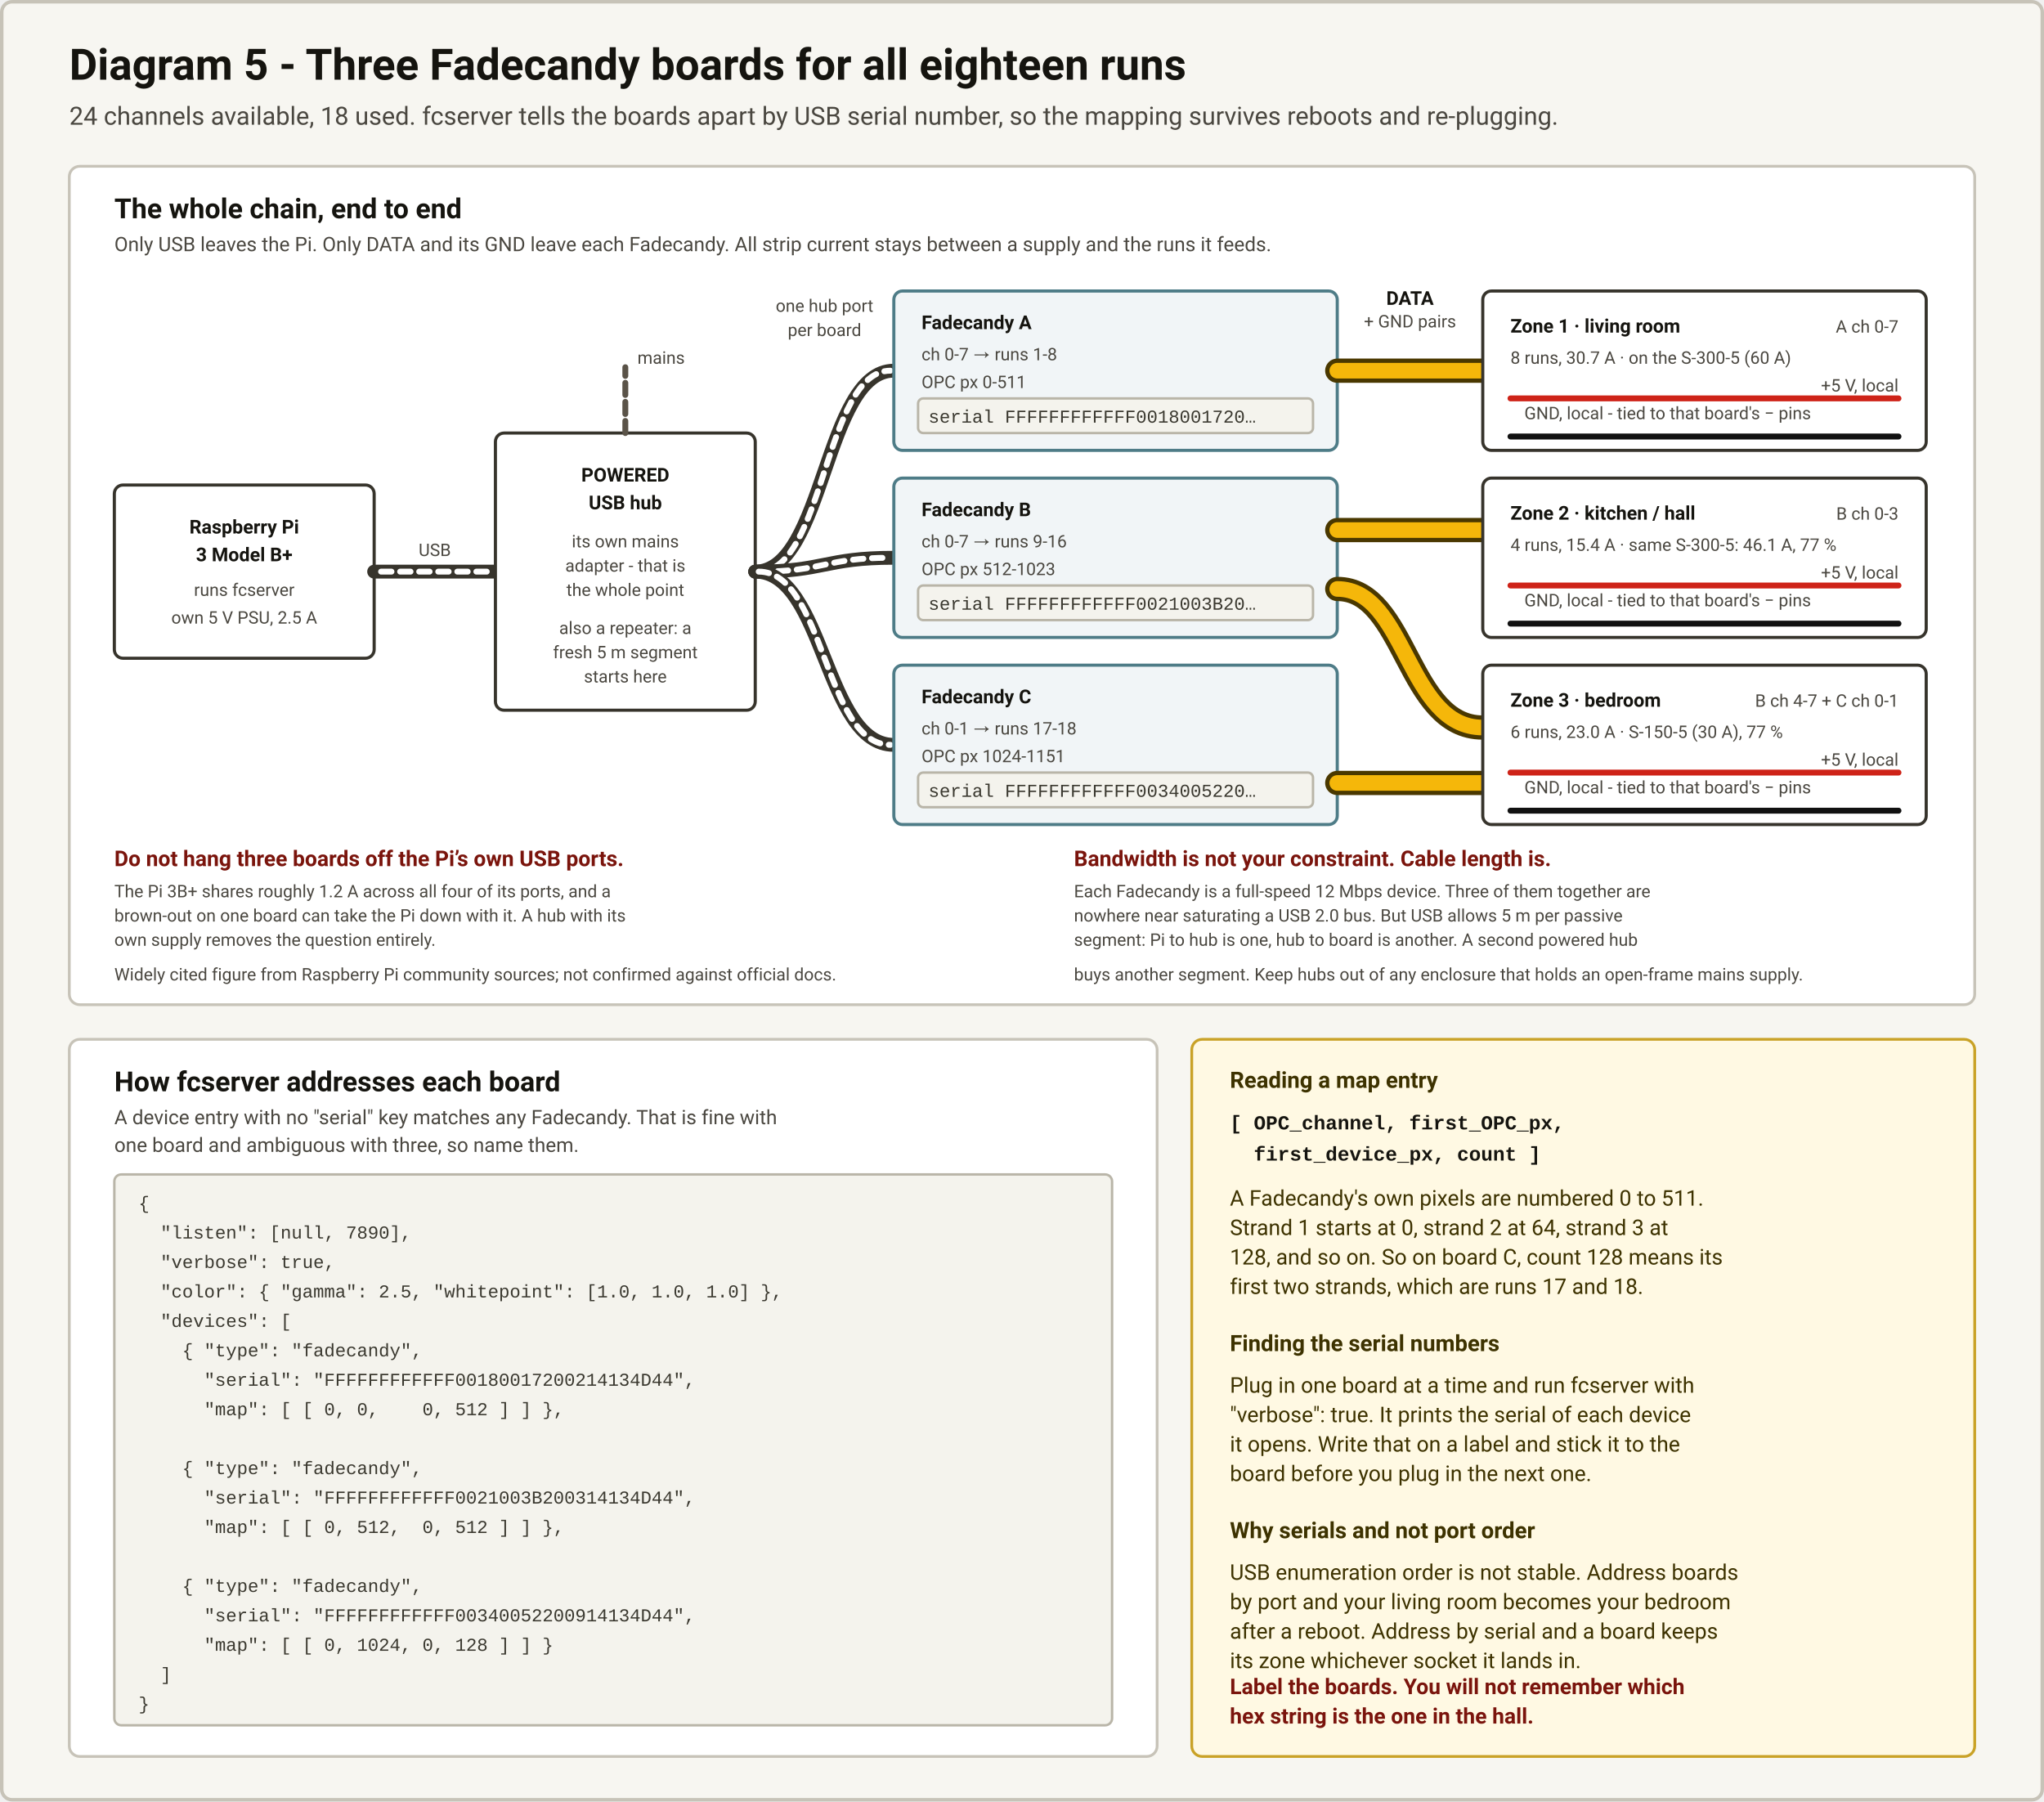
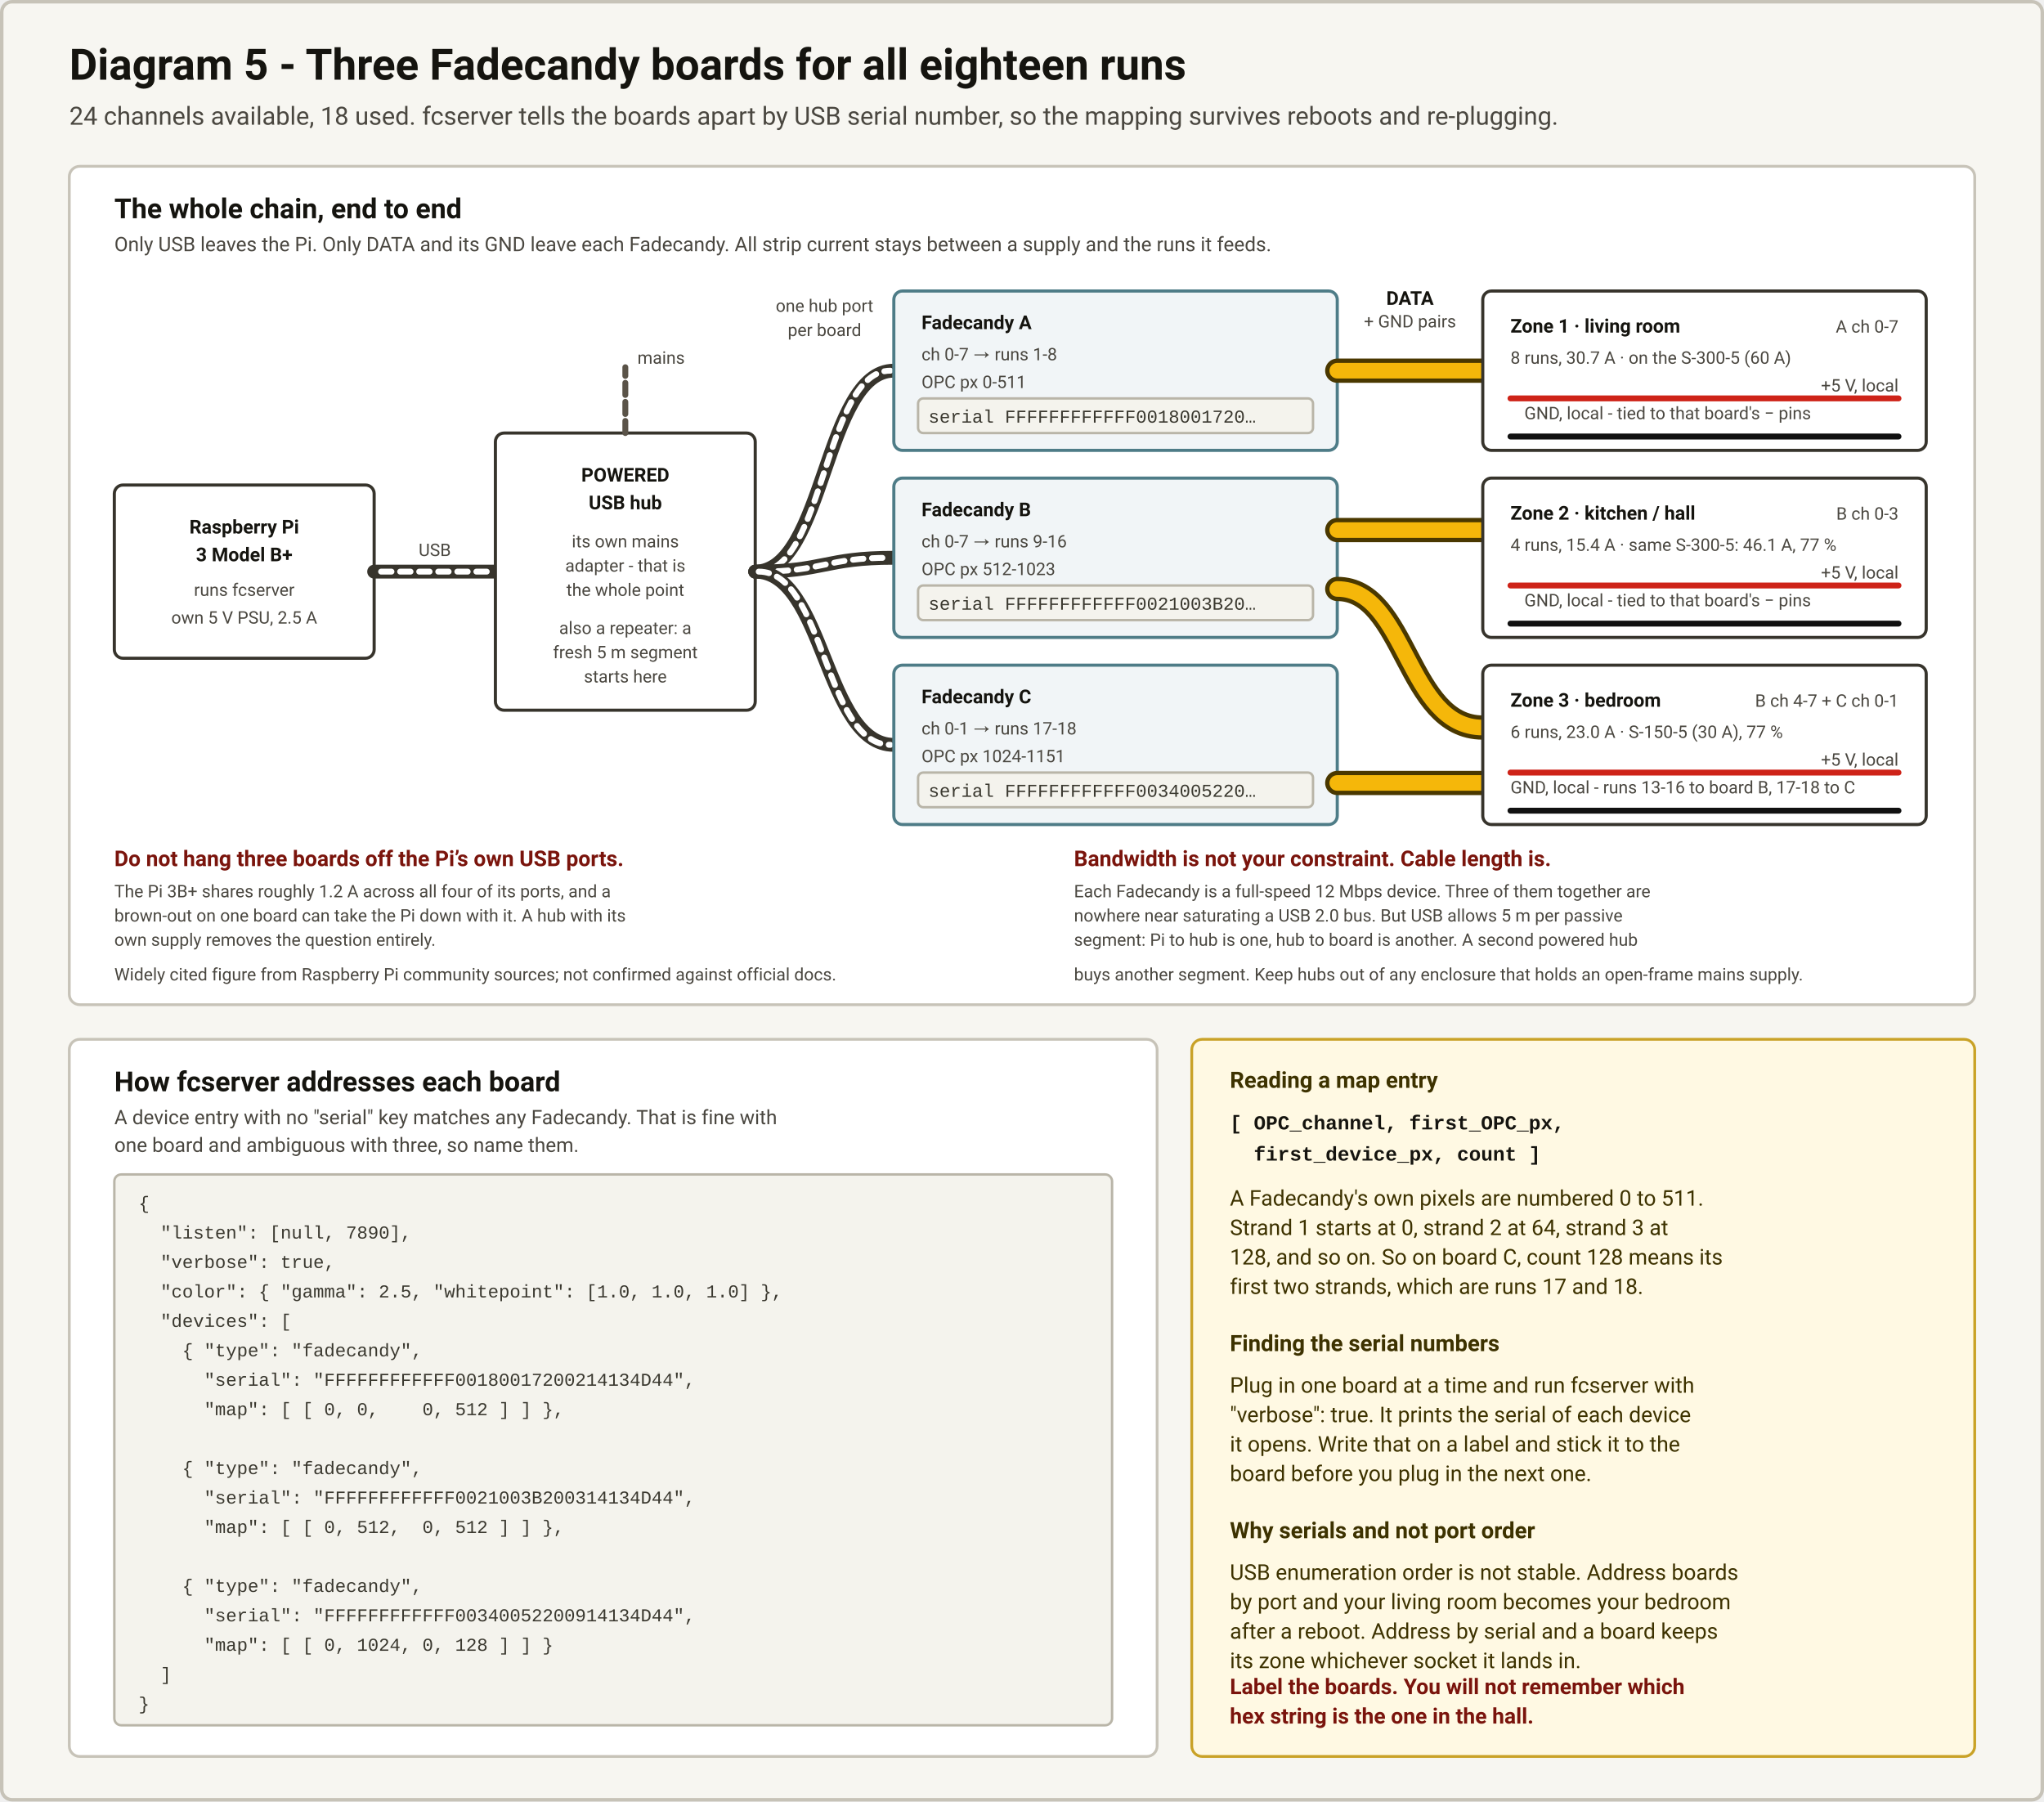
<svg xmlns="http://www.w3.org/2000/svg" viewBox="0 0 1180 1040" width="1180" height="1040" role="img" aria-labelledby="t5 d5">
  <style>
    .bg     { fill:#F7F6F1; stroke:#C7C3B8; stroke-width:2; }
    .ttl    { font:700 25px ui-sans-serif,system-ui,'Segoe UI',Roboto,Helvetica,Arial,sans-serif; fill:#15140F; }
    .sub    { font:400 14.5px ui-sans-serif,system-ui,'Segoe UI',Roboto,Helvetica,Arial,sans-serif; fill:#4A4740; }
    .lbls   { font:400 11.5px ui-sans-serif,system-ui,'Segoe UI',Roboto,Helvetica,Arial,sans-serif; fill:#4A4740; }
    .tiny   { font:400 10px ui-sans-serif,system-ui,'Segoe UI',Roboto,Helvetica,Arial,sans-serif; fill:#4A4740; }
    .wlbl   { font:700 11px ui-sans-serif,system-ui,'Segoe UI',Roboto,Helvetica,Arial,sans-serif; fill:#15140F; }
    .panttl { font:700 16px ui-sans-serif,system-ui,'Segoe UI',Roboto,Helvetica,Arial,sans-serif; fill:#15140F; }
    .mono   { font:600 11.5px ui-monospace,'SFMono-Regular',Consolas,'Liberation Mono',monospace; fill:#15140F; }
    .monos  { font:400 10.5px ui-monospace,'SFMono-Regular',Consolas,'Liberation Mono',monospace; fill:#3A382F; }

    .pan    { fill:#FFFFFF; stroke:#C7C3B8; stroke-width:1.6; }
    .box    { fill:#FFFFFF; stroke:#37342C; stroke-width:1.8; }
    .fcb    { fill:#F1F5F7; stroke:#4E7C87; stroke-width:1.8; }
    .code   { fill:#F4F3ED; stroke:#B9B5A8; stroke-width:1.4; }

    .usbc   { stroke:#37342C; stroke-width:8; fill:none; stroke-linecap:round; stroke-linejoin:round; }
    .usb    { stroke:#FFFFFF; stroke-width:3.4; fill:none; stroke-linecap:round; stroke-linejoin:round; stroke-dasharray:6 5; }
    .datc   { stroke:#4A3800; stroke-width:14; fill:none; stroke-linecap:round; stroke-linejoin:round; }
    .dat    { stroke:#F5B70A; stroke-width:9; fill:none; stroke-linecap:round; stroke-linejoin:round; }
    .gnd    { stroke:#111111; stroke-width:3.4; fill:none; stroke-linecap:round; }
    .pwr    { stroke:#CE2318; stroke-width:3.4; fill:none; stroke-linecap:round; }
    .mains  { stroke:#5A5348; stroke-width:3.4; fill:none; stroke-linecap:round; stroke-dasharray:7 4; }

    .note   { fill:#FFF9E3; stroke:#C9A227; stroke-width:1.6; }
    .notet  { font:700 13px ui-sans-serif,system-ui,'Segoe UI',Roboto,Helvetica,Arial,sans-serif; fill:#3D3200; }
    .notep  { font:400 12.5px ui-sans-serif,system-ui,'Segoe UI',Roboto,Helvetica,Arial,sans-serif; fill:#3D3200; }
    .warnt  { font:700 12.5px ui-sans-serif,system-ui,'Segoe UI',Roboto,Helvetica,Arial,sans-serif; fill:#7A140C; }
  </style>
  <rect class="bg" x="1" y="1" width="1178" height="1038" rx="6" />
  <text class="ttl" x="40" y="46">Diagram 5 - Three Fadecandy boards for all eighteen runs</text>
  <text class="sub" x="40" y="72">24 channels available, 18 used. fcserver tells the boards apart by USB serial number, so the mapping survives reboots and re-plugging.</text>
  <rect class="pan" x="40" y="96" width="1100" height="484" rx="6" />
  <text class="panttl" x="66" y="126">The whole chain, end to end</text>
  <text class="lbls" x="66" y="145">Only USB leaves the Pi. Only DATA and its GND leave each Fadecandy. All strip current stays between a supply and the runs it feeds.</text>
  <rect class="box" x="66" y="280" width="150" height="100" rx="5" />
  <text class="wlbl" x="141" y="308" text-anchor="middle">Raspberry Pi</text>
  <text class="wlbl" x="141" y="324" text-anchor="middle">3 Model B+</text>
  <text class="tiny" x="141" y="344" text-anchor="middle">runs fcserver</text>
  <text class="tiny" x="141" y="360" text-anchor="middle">own 5 V PSU, 2.5 A</text>
  <path class="usbc" d="M 216 330 H 286" />
  <path class="usb" d="M 220 330 H 282" />
  <text class="tiny" x="251" y="321" text-anchor="middle">USB</text>
  <rect class="box" x="286" y="250" width="150" height="160" rx="5" />
  <text class="wlbl" x="361" y="278" text-anchor="middle">POWERED</text>
  <text class="wlbl" x="361" y="294" text-anchor="middle">USB hub</text>
  <text class="tiny" x="361" y="316" text-anchor="middle">its own mains</text>
  <text class="tiny" x="361" y="330" text-anchor="middle">adapter - that is</text>
  <text class="tiny" x="361" y="344" text-anchor="middle">the whole point</text>
  <text class="tiny" x="361" y="366" text-anchor="middle">also a repeater: a</text>
  <text class="tiny" x="361" y="380" text-anchor="middle">fresh 5 m segment</text>
  <text class="tiny" x="361" y="394" text-anchor="middle">starts here</text>
  <path class="mains" d="M 361 250 V 212" />
  <text class="tiny" x="368" y="210">mains</text>
  <path class="usbc" d="M 436 330 C 476 330, 476 214, 516 214" />
  <path class="usb" d="M 438 330 C 476 330, 476 214, 514 214" />
  <rect class="fcb" x="516" y="168" width="256" height="92" rx="5" />
  <text class="wlbl" x="532" y="190">Fadecandy A</text>
  <text class="tiny" x="532" y="208">ch 0-7 → runs 1-8</text>
  <text class="tiny" x="532" y="224">OPC px 0-511</text>
  <rect class="code" x="530" y="230" width="228" height="20" rx="3" />
  <text class="monos" x="536" y="244" xml:space="preserve">serial FFFFFFFFFFFF0018001720…</text>
  <path class="datc" d="M 772 214 H 856" />
  <path class="dat" d="M 772 214 H 856" />
  <path class="usbc" d="M 436 330 C 476 330, 476 322, 516 322" />
  <path class="usb" d="M 438 330 C 476 330, 476 322, 514 322" />
  <rect class="fcb" x="516" y="276" width="256" height="92" rx="5" />
  <text class="wlbl" x="532" y="298">Fadecandy B</text>
  <text class="tiny" x="532" y="316">ch 0-7 → runs 9-16</text>
  <text class="tiny" x="532" y="332">OPC px 512-1023</text>
  <rect class="code" x="530" y="338" width="228" height="20" rx="3" />
  <text class="monos" x="536" y="352" xml:space="preserve">serial FFFFFFFFFFFF0021003B20…</text>
  <path class="datc" d="M 772 306 H 856" />
  <path class="dat" d="M 772 306 H 856" />
  <path class="datc" d="M 772 340 C 812 340, 812 420, 856 420" />
  <path class="dat" d="M 772 340 C 812 340, 812 420, 856 420" />
  <path class="usbc" d="M 436 330 C 476 330, 476 430, 516 430" />
  <path class="usb" d="M 438 330 C 476 330, 476 430, 514 430" />
  <rect class="fcb" x="516" y="384" width="256" height="92" rx="5" />
  <text class="wlbl" x="532" y="406">Fadecandy C</text>
  <text class="tiny" x="532" y="424">ch 0-1 → runs 17-18</text>
  <text class="tiny" x="532" y="440">OPC px 1024-1151</text>
  <rect class="code" x="530" y="446" width="228" height="20" rx="3" />
  <text class="monos" x="536" y="460" xml:space="preserve">serial FFFFFFFFFFFF0034005220…</text>
  <path class="datc" d="M 772 452 H 856" />
  <path class="dat" d="M 772 452 H 856" />
  <text class="tiny" x="476" y="180" text-anchor="middle">one hub port</text>
  <text class="tiny" x="476" y="194" text-anchor="middle">per board</text>
  <text class="wlbl" x="814" y="176" text-anchor="middle">DATA</text>
  <text class="tiny" x="814" y="189" text-anchor="middle">+ GND pairs</text>
  <rect class="box" x="856" y="168" width="256" height="92" rx="5" />
  <text class="wlbl" x="872" y="192">Zone 1 · living room</text>
  <text class="tiny" x="1096" y="192" text-anchor="end">A ch 0-7</text>
  <text class="tiny" x="872" y="210">8 runs, 30.7 A · on the S-300-5 (60 A)</text>
  <path class="pwr" d="M 872 230 H 1096" />
  <path class="gnd" d="M 872 252 H 1096" />
  <text class="tiny" x="1096" y="226" text-anchor="end">+5 V, local</text>
  <text class="tiny" x="880" y="242">GND, local - tied to that board's − pins</text>
  <rect class="box" x="856" y="276" width="256" height="92" rx="5" />
  <text class="wlbl" x="872" y="300">Zone 2 · kitchen / hall</text>
  <text class="tiny" x="1096" y="300" text-anchor="end">B ch 0-3</text>
  <text class="tiny" x="872" y="318">4 runs, 15.4 A · same S-300-5: 46.1 A, 77 %</text>
  <path class="pwr" d="M 872 338 H 1096" />
  <path class="gnd" d="M 872 360 H 1096" />
  <text class="tiny" x="1096" y="334" text-anchor="end">+5 V, local</text>
  <text class="tiny" x="880" y="350">GND, local - tied to that board's − pins</text>
  <rect class="box" x="856" y="384" width="256" height="92" rx="5" />
  <text class="wlbl" x="872" y="408">Zone 3 · bedroom</text>
  <text class="tiny" x="1096" y="408" text-anchor="end">B ch 4-7 + C ch 0-1</text>
  <text class="tiny" x="872" y="426">6 runs, 23.0 A · S-150-5 (30 A), 77 %</text>
  <path class="pwr" d="M 872 446 H 1096" />
  <path class="gnd" d="M 872 468 H 1096" />
  <text class="tiny" x="1096" y="442" text-anchor="end">+5 V, local</text>
-   <text class="tiny" x="880" y="458">GND, local - tied to that board's − pins</text>
+   <text class="tiny" x="872" y="458">GND, local - runs 13-16 to board B, 17-18 to C</text>
  <text class="warnt" x="66" y="500">Do not hang three boards off the Pi’s own USB ports.</text>
  <text class="tiny" x="66" y="518">The Pi 3B+ shares roughly 1.2 A across all four of its ports, and a</text>
  <text class="tiny" x="66" y="532">brown-out on one board can take the Pi down with it. A hub with its</text>
  <text class="tiny" x="66" y="546">own supply removes the question entirely.</text>
  <text class="tiny" x="66" y="566">Widely cited figure from Raspberry Pi community sources; not confirmed against official docs.</text>
  <text class="warnt" x="620" y="500">Bandwidth is not your constraint. Cable length is.</text>
  <text class="tiny" x="620" y="518">Each Fadecandy is a full-speed 12 Mbps device. Three of them together are</text>
  <text class="tiny" x="620" y="532">nowhere near saturating a USB 2.0 bus. But USB allows 5 m per passive</text>
  <text class="tiny" x="620" y="546">segment: Pi to hub is one, hub to board is another. A second powered hub</text>
  <text class="tiny" x="620" y="566">buys another segment. Keep hubs out of any enclosure that holds an open-frame mains supply.</text>
  <rect class="pan" x="40" y="600" width="628" height="414" rx="6" />
  <text class="panttl" x="66" y="630">How fcserver addresses each board</text>
  <text class="lbls" x="66" y="649">A device entry with no "serial" key matches any Fadecandy. That is fine with</text>
  <text class="lbls" x="66" y="665">one board and ambiguous with three, so name them.</text>
  <rect class="code" x="66" y="678" width="576" height="318" rx="4" />
  <text class="monos" x="80" y="698" xml:space="preserve">{</text>
  <text class="monos" x="80" y="715" xml:space="preserve">  "listen": [null, 7890],</text>
  <text class="monos" x="80" y="732" xml:space="preserve">  "verbose": true,</text>
  <text class="monos" x="80" y="749" xml:space="preserve">  "color": { "gamma": 2.5, "whitepoint": [1.0, 1.0, 1.0] },</text>
  <text class="monos" x="80" y="766" xml:space="preserve">  "devices": [</text>
  <text class="monos" x="80" y="783" xml:space="preserve">    { "type": "fadecandy",</text>
  <text class="monos" x="80" y="800" xml:space="preserve">      "serial": "FFFFFFFFFFFF00180017200214134D44",</text>
  <text class="monos" x="80" y="817" xml:space="preserve">      "map": [ [ 0, 0,    0, 512 ] ] },</text>
  <text class="monos" x="80" y="834" xml:space="preserve" />
  <text class="monos" x="80" y="851" xml:space="preserve">    { "type": "fadecandy",</text>
  <text class="monos" x="80" y="868" xml:space="preserve">      "serial": "FFFFFFFFFFFF0021003B200314134D44",</text>
  <text class="monos" x="80" y="885" xml:space="preserve">      "map": [ [ 0, 512,  0, 512 ] ] },</text>
  <text class="monos" x="80" y="902" xml:space="preserve" />
  <text class="monos" x="80" y="919" xml:space="preserve">    { "type": "fadecandy",</text>
  <text class="monos" x="80" y="936" xml:space="preserve">      "serial": "FFFFFFFFFFFF00340052200914134D44",</text>
  <text class="monos" x="80" y="953" xml:space="preserve">      "map": [ [ 0, 1024, 0, 128 ] ] }</text>
  <text class="monos" x="80" y="970" xml:space="preserve">  ]</text>
  <text class="monos" x="80" y="987" xml:space="preserve">}</text>
  <rect class="note" x="688" y="600" width="452" height="414" rx="6" />
  <text class="notet" x="710" y="628">Reading a map entry</text>
  <text class="mono" x="710" y="652" xml:space="preserve">[ OPC_channel, first_OPC_px,</text>
  <text class="mono" x="710" y="670" xml:space="preserve">  first_device_px, count ]</text>
  <text class="notep" x="710" y="696">A Fadecandy's own pixels are numbered 0 to 511.</text>
  <text class="notep" x="710" y="713">Strand 1 starts at 0, strand 2 at 64, strand 3 at</text>
  <text class="notep" x="710" y="730">128, and so on. So on board C, count 128 means its</text>
  <text class="notep" x="710" y="747">first two strands, which are runs 17 and 18.</text>
  <text class="notet" x="710" y="780">Finding the serial numbers</text>
  <text class="notep" x="710" y="804">Plug in one board at a time and run fcserver with</text>
  <text class="notep" x="710" y="821">"verbose": true. It prints the serial of each device</text>
  <text class="notep" x="710" y="838">it opens. Write that on a label and stick it to the</text>
  <text class="notep" x="710" y="855">board before you plug in the next one.</text>
  <text class="notet" x="710" y="888">Why serials and not port order</text>
  <text class="notep" x="710" y="912">USB enumeration order is not stable. Address boards</text>
  <text class="notep" x="710" y="929">by port and your living room becomes your bedroom</text>
  <text class="notep" x="710" y="946">after a reboot. Address by serial and a board keeps</text>
  <text class="notep" x="710" y="963">its zone whichever socket it lands in.</text>
  <text class="warnt" x="710" y="978">Label the boards. You will not remember which</text>
  <text class="warnt" x="710" y="995">hex string is the one in the hall.</text>
</svg>
